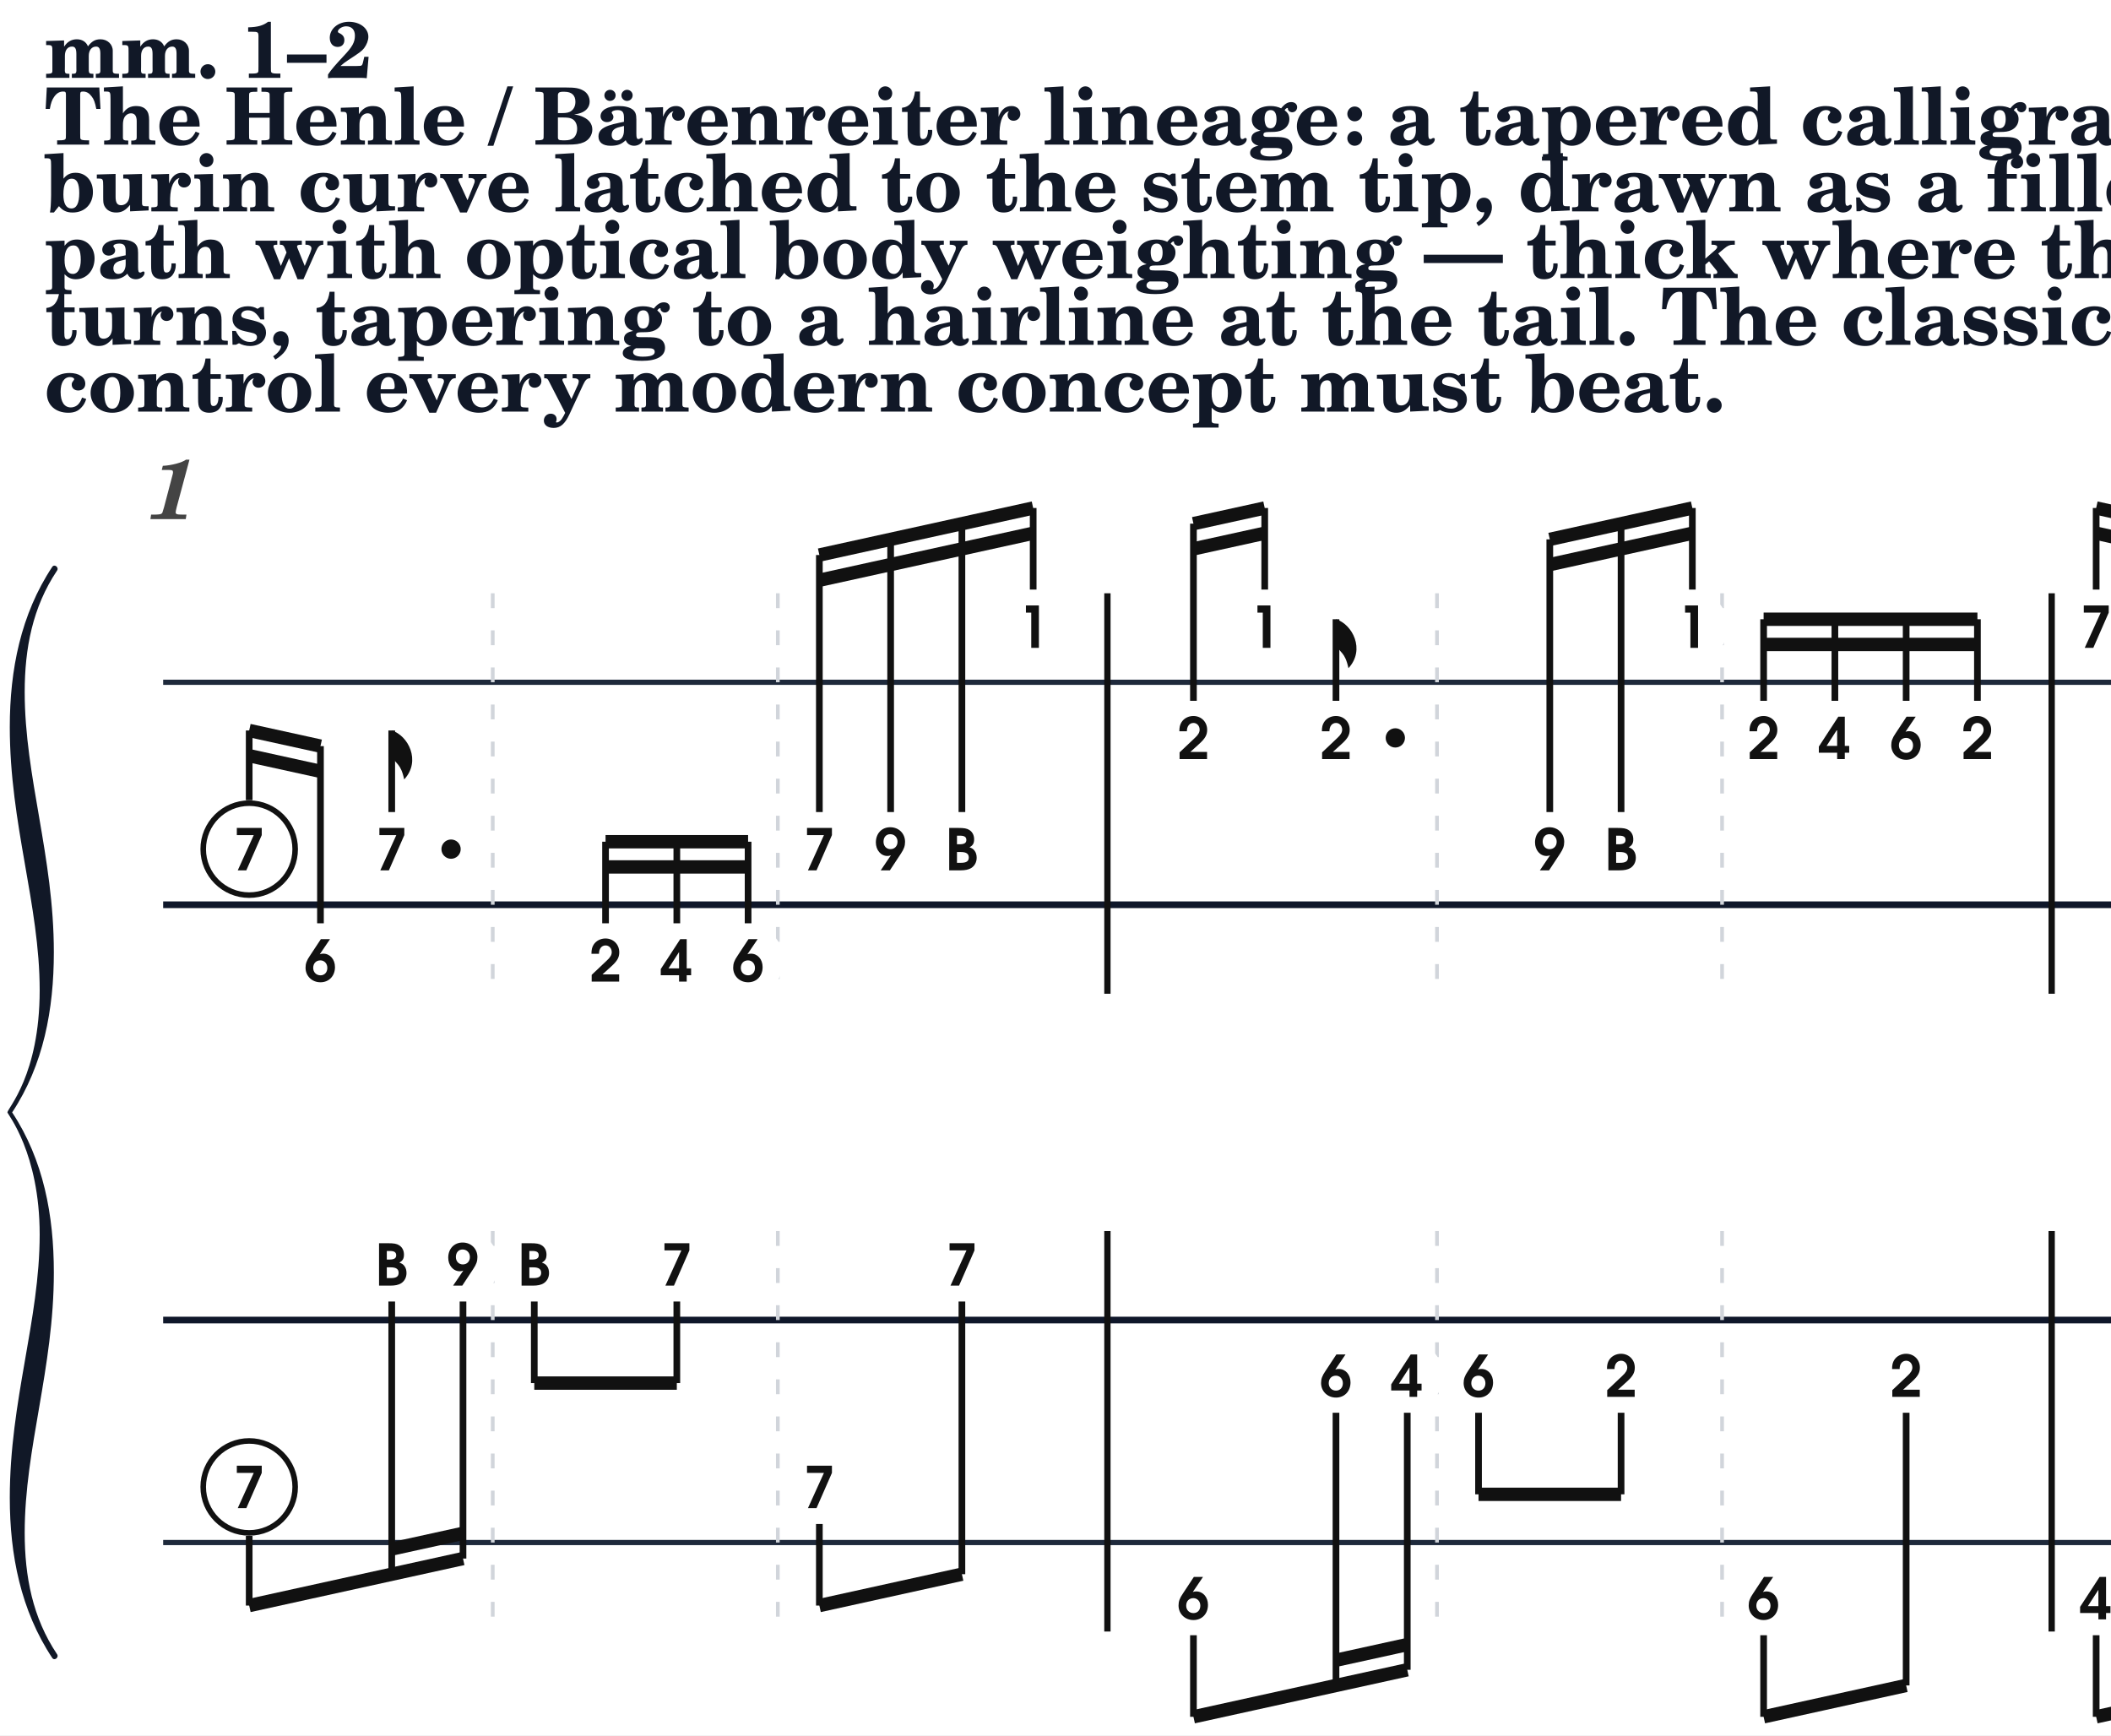
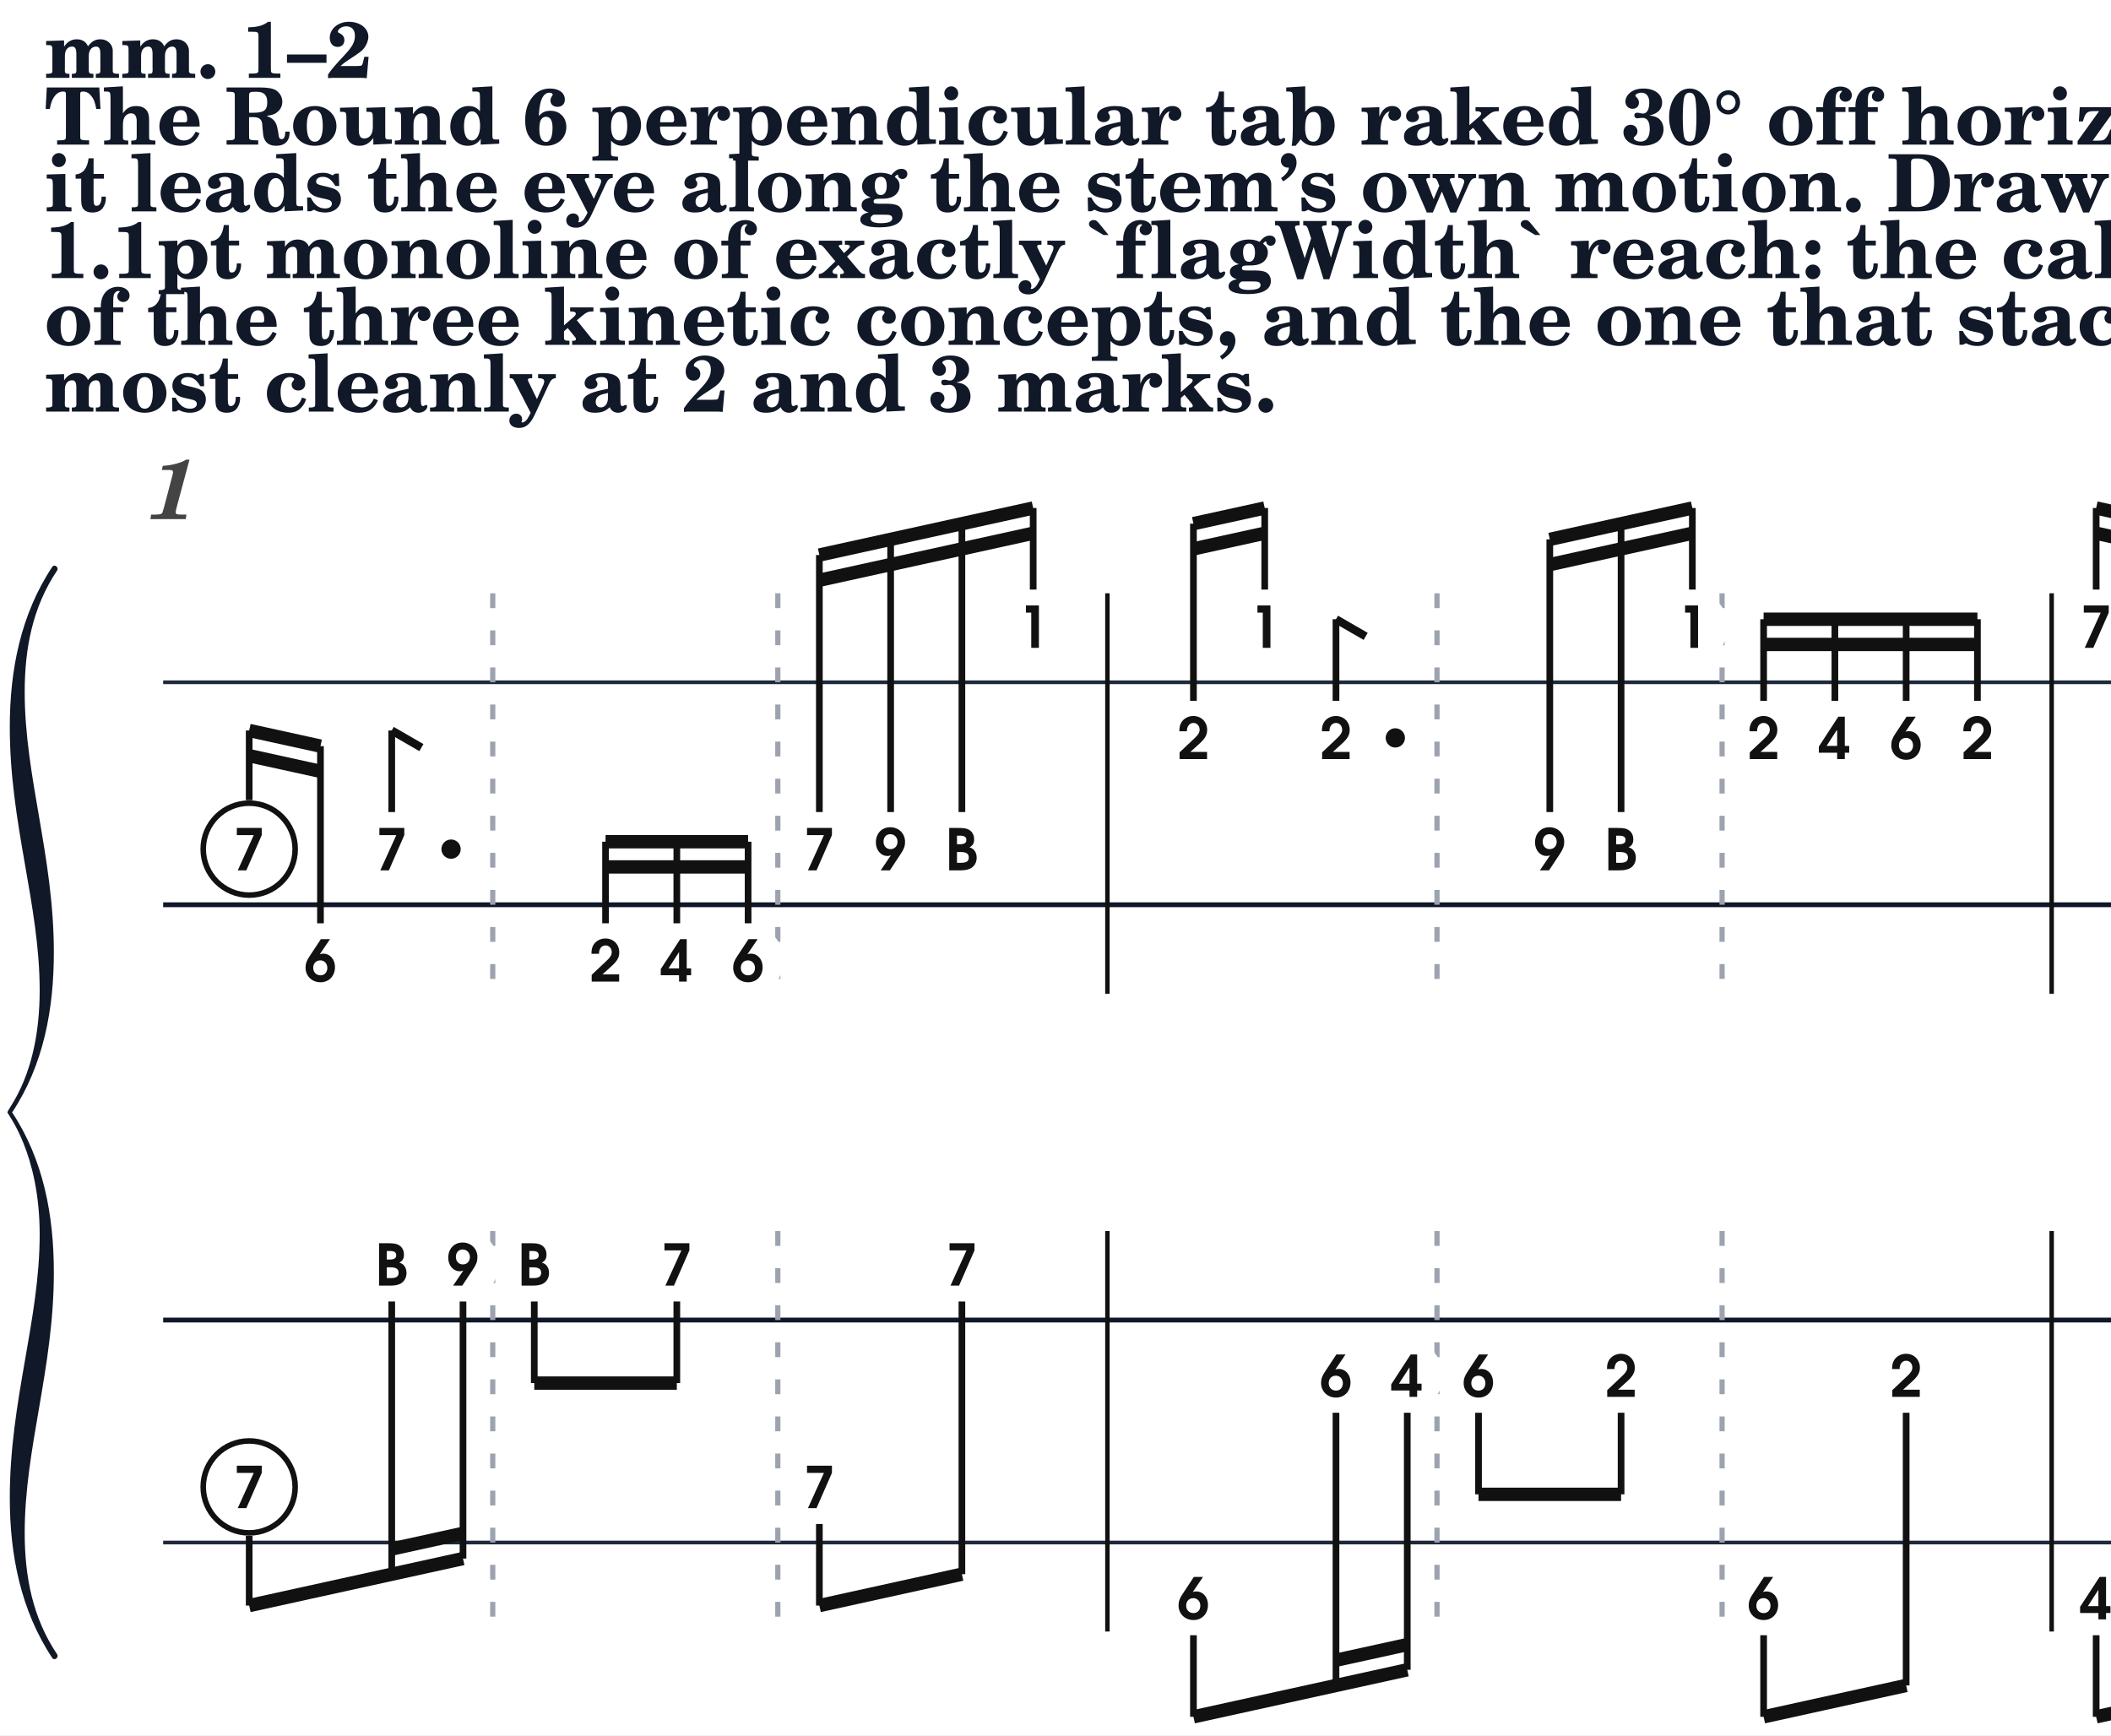
<svg xmlns="http://www.w3.org/2000/svg" viewBox="28.00 26.00 284.64 234.00" width="284.64pt" height="234.00pt" style="background:#FFFFFF;">
  <defs>
    <style>
      .janko-title { font-family: "Century Schoolbook", "Baskerville", "Liberation Serif", "DejaVu Serif", "Times New Roman", Georgia, serif; font-weight: 600; font-size: 11pt; letter-spacing: 0.3px; fill: #111111; }
      .janko-subtitle { font-family: "Century Schoolbook", "Baskerville", "Liberation Serif", "DejaVu Serif", "Times New Roman", Georgia, serif; font-style: italic; font-size: 8.5pt; fill: #333333; }
      .janko-meta { font-family: "Century Schoolbook", "Baskerville", "Liberation Serif", "DejaVu Serif", "Times New Roman", Georgia, serif; font-style: italic; font-size: 8pt; fill: #222222; }
      .janko-measure-num { font-family: "Century Schoolbook", "Baskerville", "Liberation Serif", "DejaVu Serif", "Times New Roman", Georgia, serif; font-style: italic; font-size: 8.5pt; fill: #444444; font-weight: bold; }
      .janko-octave-label { font-family: "DejaVu Sans Mono", monospace; font-size: 7.5pt; font-weight: bold; fill: #6B7280; }
      .janko-hand-label { font-family: "Century Schoolbook", "Baskerville", "Liberation Serif", "DejaVu Serif", "Times New Roman", Georgia, serif; font-style: italic; font-size: 8pt; fill: #555555; }
      .janko-ts-num { font-family: "Century Schoolbook", "Baskerville", "Liberation Serif", "DejaVu Serif", "Times New Roman", Georgia, serif; font-weight: bold; font-size: 14pt; fill: #111111; text-anchor: middle; }
      .janko-caption { font-family: "Century Schoolbook", "Baskerville", "Liberation Serif", "DejaVu Serif", "Times New Roman", Georgia, serif; font-weight: 600; font-size: 8pt; fill: #111827; }
      .janko-caption-sub { font-family: "Century Schoolbook", "Baskerville", "Liberation Serif", "DejaVu Serif", "Times New Roman", Georgia, serif; font-style: italic; font-size: 7.5pt; fill: #4B5563; }
      .janko-digit { font-family: "URW Gothic", "Century Gothic", "ITC Avant Garde Gothic", "Avant Garde", sans-serif; text-anchor: middle; font-weight: bold; }
    </style>
  </defs>
  <rect x="28.00" y="26.00" width="284.64" height="234.00" fill="#FFFFFF" />
  <text x="34.00" y="36.50" class="janko-caption" font-size="7.00pt">mm. 1–2</text>
-   <text x="34.00" y="45.50" class="janko-caption" font-size="7.00pt">The Henle / Bärenreiter lineage: a tapered calligraphic</text>
-   <text x="34.00" y="54.50" class="janko-caption" font-size="7.00pt">burin curve latched to the stem tip, drawn as a filled</text>
-   <text x="34.00" y="63.50" class="janko-caption" font-size="7.00pt">path with optical body weighting — thick where the stroke</text>
-   <text x="34.00" y="72.50" class="janko-caption" font-size="7.00pt">turns, tapering to a hairline at the tail. The classical</text>
-   <text x="34.00" y="81.50" class="janko-caption" font-size="7.00pt">control every modern concept must beat.</text>
+   <text x="34.00" y="45.50" class="janko-caption" font-size="7.00pt">The Round 6 perpendicular tab raked 30° off horizontal so</text>
+   <text x="34.00" y="54.50" class="janko-caption" font-size="7.00pt">it leads the eye along the stem’s own motion. Drawn as a</text>
+   <text x="34.00" y="63.50" class="janko-caption" font-size="7.00pt">1.1pt monoline of exactly `flagWidth` reach: the calmest</text>
+   <text x="34.00" y="72.50" class="janko-caption" font-size="7.00pt">of the three kinetic concepts, and the one that stacks</text>
+   <text x="34.00" y="81.50" class="janko-caption" font-size="7.00pt">most cleanly at 2 and 3 marks.</text>
  <g class="janko-crop-body">
    <g id="system-1">
      <text class="janko-measure-num" x="48.00" y="96.00">1</text>
      <path class="janko-accolade" d="M 33.35 192.47 C 33.35 181.45, 29.00 176.21, 29.00 176.00 C 29.00 175.47, 33.35 170.97, 33.35 159.53 C 33.35 147.98, 29.32 137.18, 29.32 124.03 C 29.32 116.33, 30.80 108.84, 35.05 102.43 C 35.36 102.00, 36.00 102.53, 35.68 102.96 C 32.39 107.88, 31.33 113.44, 31.33 119.32 C 31.33 130.77, 35.26 141.46, 35.26 154.40 C 35.26 162.10, 33.88 169.58, 29.64 176.00 C 33.88 182.42, 35.26 189.90, 35.26 197.60 C 35.26 210.54, 31.33 221.23, 31.33 232.68 C 31.33 238.56, 32.39 244.12, 35.68 249.04 C 36.00 249.47, 35.36 250.00, 35.05 249.57 C 30.80 243.16, 29.32 235.67, 29.32 227.97 C 29.32 214.82, 33.35 204.02, 33.35 192.47 Z" fill="#111827" />
      <g class="janko-staff-lines">
-         <line x1="50.00" y1="118.00" x2="559.28" y2="118.00" stroke="#1E293B" stroke-width="0.70" />
-         <line x1="50.00" y1="234.00" x2="559.28" y2="234.00" stroke="#1E293B" stroke-width="0.70" />
-         <line x1="50.00" y1="148.00" x2="559.28" y2="148.00" stroke="#0F172A" stroke-width="0.90" />
-         <line x1="50.00" y1="204.00" x2="559.28" y2="204.00" stroke="#0F172A" stroke-width="0.90" />
+         <line x1="50.00" y1="118.00" x2="559.28" y2="118.00" stroke="#1E293B" stroke-width="0.50" />
+         <line x1="50.00" y1="234.00" x2="559.28" y2="234.00" stroke="#1E293B" stroke-width="0.50" />
+         <line x1="50.00" y1="148.00" x2="559.28" y2="148.00" stroke="#0F172A" stroke-width="0.65" />
+         <line x1="50.00" y1="204.00" x2="559.28" y2="204.00" stroke="#0F172A" stroke-width="0.65" />
      </g>
      <g class="janko-beat-grid">
-         <line class="janko-beat-line" x1="94.44" y1="106.00" x2="94.44" y2="160.00" stroke="#D1D5DB" stroke-width="0.50" stroke-dasharray="2,3" />
-         <line class="janko-beat-line" x1="94.44" y1="192.00" x2="94.44" y2="246.00" stroke="#D1D5DB" stroke-width="0.50" stroke-dasharray="2,3" />
-         <line class="janko-beat-line" x1="132.88" y1="106.00" x2="132.88" y2="160.00" stroke="#D1D5DB" stroke-width="0.50" stroke-dasharray="2,3" />
-         <line class="janko-beat-line" x1="132.88" y1="192.00" x2="132.88" y2="246.00" stroke="#D1D5DB" stroke-width="0.50" stroke-dasharray="2,3" />
-         <line class="janko-beat-line" x1="221.76" y1="106.00" x2="221.76" y2="160.00" stroke="#D1D5DB" stroke-width="0.50" stroke-dasharray="2,3" />
-         <line class="janko-beat-line" x1="221.76" y1="192.00" x2="221.76" y2="246.00" stroke="#D1D5DB" stroke-width="0.50" stroke-dasharray="2,3" />
-         <line class="janko-beat-line" x1="260.20" y1="106.00" x2="260.20" y2="160.00" stroke="#D1D5DB" stroke-width="0.50" stroke-dasharray="2,3" />
-         <line class="janko-beat-line" x1="260.20" y1="192.00" x2="260.20" y2="246.00" stroke="#D1D5DB" stroke-width="0.50" stroke-dasharray="2,3" />
-         <line class="janko-beat-line" x1="349.08" y1="106.00" x2="349.08" y2="160.00" stroke="#D1D5DB" stroke-width="0.50" stroke-dasharray="2,3" />
-         <line class="janko-beat-line" x1="349.08" y1="192.00" x2="349.08" y2="246.00" stroke="#D1D5DB" stroke-width="0.50" stroke-dasharray="2,3" />
-         <line class="janko-beat-line" x1="387.52" y1="106.00" x2="387.52" y2="160.00" stroke="#D1D5DB" stroke-width="0.50" stroke-dasharray="2,3" />
-         <line class="janko-beat-line" x1="387.52" y1="192.00" x2="387.52" y2="246.00" stroke="#D1D5DB" stroke-width="0.50" stroke-dasharray="2,3" />
-         <line class="janko-beat-line" x1="476.40" y1="106.00" x2="476.40" y2="160.00" stroke="#D1D5DB" stroke-width="0.50" stroke-dasharray="2,3" />
-         <line class="janko-beat-line" x1="476.40" y1="192.00" x2="476.40" y2="246.00" stroke="#D1D5DB" stroke-width="0.50" stroke-dasharray="2,3" />
-         <line class="janko-beat-line" x1="514.84" y1="106.00" x2="514.84" y2="160.00" stroke="#D1D5DB" stroke-width="0.50" stroke-dasharray="2,3" />
-         <line class="janko-beat-line" x1="514.84" y1="192.00" x2="514.84" y2="246.00" stroke="#D1D5DB" stroke-width="0.50" stroke-dasharray="2,3" />
+         <line class="janko-beat-line" x1="94.44" y1="106.00" x2="94.44" y2="160.00" stroke="#9CA3AF" stroke-width="0.70" stroke-dasharray="2,3" />
+         <line class="janko-beat-line" x1="94.44" y1="192.00" x2="94.44" y2="246.00" stroke="#9CA3AF" stroke-width="0.70" stroke-dasharray="2,3" />
+         <line class="janko-beat-line" x1="132.88" y1="106.00" x2="132.88" y2="160.00" stroke="#9CA3AF" stroke-width="0.70" stroke-dasharray="2,3" />
+         <line class="janko-beat-line" x1="132.88" y1="192.00" x2="132.88" y2="246.00" stroke="#9CA3AF" stroke-width="0.70" stroke-dasharray="2,3" />
+         <line class="janko-beat-line" x1="221.76" y1="106.00" x2="221.76" y2="160.00" stroke="#9CA3AF" stroke-width="0.70" stroke-dasharray="2,3" />
+         <line class="janko-beat-line" x1="221.76" y1="192.00" x2="221.76" y2="246.00" stroke="#9CA3AF" stroke-width="0.70" stroke-dasharray="2,3" />
+         <line class="janko-beat-line" x1="260.20" y1="106.00" x2="260.20" y2="160.00" stroke="#9CA3AF" stroke-width="0.70" stroke-dasharray="2,3" />
+         <line class="janko-beat-line" x1="260.20" y1="192.00" x2="260.20" y2="246.00" stroke="#9CA3AF" stroke-width="0.70" stroke-dasharray="2,3" />
+         <line class="janko-beat-line" x1="349.08" y1="106.00" x2="349.08" y2="160.00" stroke="#9CA3AF" stroke-width="0.70" stroke-dasharray="2,3" />
+         <line class="janko-beat-line" x1="349.08" y1="192.00" x2="349.08" y2="246.00" stroke="#9CA3AF" stroke-width="0.70" stroke-dasharray="2,3" />
+         <line class="janko-beat-line" x1="387.52" y1="106.00" x2="387.52" y2="160.00" stroke="#9CA3AF" stroke-width="0.70" stroke-dasharray="2,3" />
+         <line class="janko-beat-line" x1="387.52" y1="192.00" x2="387.52" y2="246.00" stroke="#9CA3AF" stroke-width="0.70" stroke-dasharray="2,3" />
+         <line class="janko-beat-line" x1="476.40" y1="106.00" x2="476.40" y2="160.00" stroke="#9CA3AF" stroke-width="0.70" stroke-dasharray="2,3" />
+         <line class="janko-beat-line" x1="476.40" y1="192.00" x2="476.40" y2="246.00" stroke="#9CA3AF" stroke-width="0.70" stroke-dasharray="2,3" />
+         <line class="janko-beat-line" x1="514.84" y1="106.00" x2="514.84" y2="160.00" stroke="#9CA3AF" stroke-width="0.70" stroke-dasharray="2,3" />
+         <line class="janko-beat-line" x1="514.84" y1="192.00" x2="514.84" y2="246.00" stroke="#9CA3AF" stroke-width="0.70" stroke-dasharray="2,3" />
      </g>
      <g class="janko-barlines">
-         <line class="janko-barline" x1="177.32" y1="106.00" x2="177.32" y2="160.00" stroke="#111111" stroke-width="0.85" />
-         <line class="janko-barline" x1="177.32" y1="192.00" x2="177.32" y2="246.00" stroke="#111111" stroke-width="0.85" />
-         <line class="janko-barline" x1="304.64" y1="106.00" x2="304.64" y2="160.00" stroke="#111111" stroke-width="0.85" />
-         <line class="janko-barline" x1="304.64" y1="192.00" x2="304.64" y2="246.00" stroke="#111111" stroke-width="0.85" />
-         <line class="janko-barline" x1="431.96" y1="106.00" x2="431.96" y2="160.00" stroke="#111111" stroke-width="0.85" />
-         <line class="janko-barline" x1="431.96" y1="192.00" x2="431.96" y2="246.00" stroke="#111111" stroke-width="0.85" />
-         <line class="janko-barline" x1="559.28" y1="106.00" x2="559.28" y2="160.00" stroke="#111111" stroke-width="1.05" />
-         <line class="janko-barline" x1="559.28" y1="192.00" x2="559.28" y2="246.00" stroke="#111111" stroke-width="1.05" />
+         <line class="janko-barline" x1="177.32" y1="106.00" x2="177.32" y2="160.00" stroke="#111111" stroke-width="0.60" />
+         <line class="janko-barline" x1="177.32" y1="192.00" x2="177.32" y2="246.00" stroke="#111111" stroke-width="0.60" />
+         <line class="janko-barline" x1="304.64" y1="106.00" x2="304.64" y2="160.00" stroke="#111111" stroke-width="0.60" />
+         <line class="janko-barline" x1="304.64" y1="192.00" x2="304.64" y2="246.00" stroke="#111111" stroke-width="0.60" />
+         <line class="janko-barline" x1="431.96" y1="106.00" x2="431.96" y2="160.00" stroke="#111111" stroke-width="0.60" />
+         <line class="janko-barline" x1="431.96" y1="192.00" x2="431.96" y2="246.00" stroke="#111111" stroke-width="0.60" />
      </g>
      <g class="janko-notes">
        <g class="janko-beam-group">
          <line class="janko-stem" x1="61.60" y1="233.10" x2="61.60" y2="242.50" stroke="#111111" stroke-width="0.90" />
          <line class="janko-stem" x1="80.82" y1="201.50" x2="80.82" y2="238.27" stroke="#111111" stroke-width="0.90" />
          <line class="janko-stem" x1="90.43" y1="201.50" x2="90.43" y2="236.16" stroke="#111111" stroke-width="0.90" />
          <line class="janko-beam" x1="61.60" y1="242.50" x2="90.43" y2="236.16" stroke="#111111" stroke-width="1.80" stroke-linecap="butt" />
          <line class="janko-beam-secondary" x1="80.82" y1="234.87" x2="90.43" y2="232.76" stroke="#111111" stroke-width="1.80" stroke-linecap="butt" />
        </g>
        <g class="janko-beam-group">
          <line class="janko-stem" x1="61.60" y1="133.90" x2="61.60" y2="124.50" stroke="#111111" stroke-width="0.90" />
          <line class="janko-stem" x1="71.21" y1="150.50" x2="71.21" y2="126.61" stroke="#111111" stroke-width="0.90" />
          <line class="janko-beam" x1="61.60" y1="124.50" x2="71.21" y2="126.61" stroke="#111111" stroke-width="1.80" stroke-linecap="butt" />
          <line class="janko-beam-secondary" x1="61.60" y1="127.90" x2="71.21" y2="130.01" stroke="#111111" stroke-width="1.80" stroke-linecap="butt" />
        </g>
        <g class="janko-beam-group">
          <line class="janko-stem" x1="100.04" y1="201.50" x2="100.04" y2="212.50" stroke="#111111" stroke-width="0.90" />
          <line class="janko-stem" x1="119.26" y1="201.50" x2="119.26" y2="212.50" stroke="#111111" stroke-width="0.90" />
          <line class="janko-beam" x1="100.04" y1="212.50" x2="119.26" y2="212.50" stroke="#111111" stroke-width="1.80" stroke-linecap="butt" />
        </g>
        <g class="janko-beam-group">
          <line class="janko-stem" x1="109.65" y1="150.50" x2="109.65" y2="139.50" stroke="#111111" stroke-width="0.90" />
          <line class="janko-stem" x1="119.26" y1="150.50" x2="119.26" y2="139.50" stroke="#111111" stroke-width="0.90" />
          <line class="janko-stem" x1="128.87" y1="150.50" x2="128.87" y2="139.50" stroke="#111111" stroke-width="0.90" />
          <line class="janko-beam" x1="109.65" y1="139.50" x2="128.87" y2="139.50" stroke="#111111" stroke-width="1.80" stroke-linecap="butt" />
          <line class="janko-beam-secondary" x1="109.65" y1="142.90" x2="128.87" y2="142.90" stroke="#111111" stroke-width="1.80" stroke-linecap="butt" />
        </g>
        <g class="janko-beam-group">
          <line class="janko-stem" x1="138.48" y1="231.50" x2="138.48" y2="242.50" stroke="#111111" stroke-width="0.90" />
          <line class="janko-stem" x1="157.70" y1="201.50" x2="157.70" y2="238.27" stroke="#111111" stroke-width="0.90" />
          <line class="janko-beam" x1="138.48" y1="242.50" x2="157.70" y2="238.27" stroke="#111111" stroke-width="1.80" stroke-linecap="butt" />
        </g>
        <g class="janko-beam-group">
          <line class="janko-stem" x1="138.48" y1="135.50" x2="138.48" y2="100.84" stroke="#111111" stroke-width="0.90" />
          <line class="janko-stem" x1="148.09" y1="135.50" x2="148.09" y2="98.73" stroke="#111111" stroke-width="0.90" />
          <line class="janko-stem" x1="157.70" y1="135.50" x2="157.70" y2="96.61" stroke="#111111" stroke-width="0.90" />
          <line class="janko-stem" x1="167.31" y1="105.50" x2="167.31" y2="94.50" stroke="#111111" stroke-width="0.90" />
          <line class="janko-beam" x1="138.48" y1="100.84" x2="167.31" y2="94.50" stroke="#111111" stroke-width="1.80" stroke-linecap="butt" />
          <line class="janko-beam-secondary" x1="138.48" y1="104.24" x2="167.31" y2="97.90" stroke="#111111" stroke-width="1.80" stroke-linecap="butt" />
        </g>
        <g class="janko-beam-group">
          <line class="janko-stem" x1="188.92" y1="120.50" x2="188.92" y2="96.61" stroke="#111111" stroke-width="0.90" />
          <line class="janko-stem" x1="198.53" y1="105.50" x2="198.53" y2="94.50" stroke="#111111" stroke-width="0.90" />
          <line class="janko-beam" x1="188.92" y1="96.61" x2="198.53" y2="94.50" stroke="#111111" stroke-width="1.80" stroke-linecap="butt" />
          <line class="janko-beam-secondary" x1="188.92" y1="100.01" x2="198.53" y2="97.90" stroke="#111111" stroke-width="1.80" stroke-linecap="butt" />
        </g>
        <g class="janko-beam-group">
          <line class="janko-stem" x1="188.92" y1="246.50" x2="188.92" y2="257.50" stroke="#111111" stroke-width="0.90" />
          <line class="janko-stem" x1="208.14" y1="216.50" x2="208.14" y2="253.27" stroke="#111111" stroke-width="0.90" />
          <line class="janko-stem" x1="217.75" y1="216.50" x2="217.75" y2="251.16" stroke="#111111" stroke-width="0.90" />
          <line class="janko-beam" x1="188.92" y1="257.50" x2="217.75" y2="251.16" stroke="#111111" stroke-width="1.80" stroke-linecap="butt" />
          <line class="janko-beam-secondary" x1="208.14" y1="249.87" x2="217.75" y2="247.76" stroke="#111111" stroke-width="1.80" stroke-linecap="butt" />
        </g>
        <g class="janko-beam-group">
          <line class="janko-stem" x1="227.36" y1="216.50" x2="227.36" y2="227.50" stroke="#111111" stroke-width="0.90" />
          <line class="janko-stem" x1="246.58" y1="216.50" x2="246.58" y2="227.50" stroke="#111111" stroke-width="0.90" />
          <line class="janko-beam" x1="227.36" y1="227.50" x2="246.58" y2="227.50" stroke="#111111" stroke-width="1.80" stroke-linecap="butt" />
        </g>
        <g class="janko-beam-group">
          <line class="janko-stem" x1="236.97" y1="135.50" x2="236.97" y2="98.73" stroke="#111111" stroke-width="0.90" />
          <line class="janko-stem" x1="246.58" y1="135.50" x2="246.58" y2="96.61" stroke="#111111" stroke-width="0.90" />
          <line class="janko-stem" x1="256.19" y1="105.50" x2="256.19" y2="94.50" stroke="#111111" stroke-width="0.90" />
          <line class="janko-beam" x1="236.97" y1="98.73" x2="256.19" y2="94.50" stroke="#111111" stroke-width="1.80" stroke-linecap="butt" />
          <line class="janko-beam-secondary" x1="236.97" y1="102.13" x2="256.19" y2="97.90" stroke="#111111" stroke-width="1.80" stroke-linecap="butt" />
        </g>
        <g class="janko-beam-group">
          <line class="janko-stem" x1="265.80" y1="120.50" x2="265.80" y2="109.50" stroke="#111111" stroke-width="0.90" />
          <line class="janko-stem" x1="275.41" y1="120.50" x2="275.41" y2="109.50" stroke="#111111" stroke-width="0.90" />
          <line class="janko-stem" x1="285.02" y1="120.50" x2="285.02" y2="109.50" stroke="#111111" stroke-width="0.90" />
          <line class="janko-stem" x1="294.63" y1="120.50" x2="294.63" y2="109.50" stroke="#111111" stroke-width="0.90" />
          <line class="janko-beam" x1="265.80" y1="109.50" x2="294.63" y2="109.50" stroke="#111111" stroke-width="1.80" stroke-linecap="butt" />
          <line class="janko-beam-secondary" x1="265.80" y1="112.90" x2="294.63" y2="112.90" stroke="#111111" stroke-width="1.80" stroke-linecap="butt" />
        </g>
        <g class="janko-beam-group">
          <line class="janko-stem" x1="265.80" y1="246.50" x2="265.80" y2="257.50" stroke="#111111" stroke-width="0.90" />
          <line class="janko-stem" x1="285.02" y1="216.50" x2="285.02" y2="253.27" stroke="#111111" stroke-width="0.90" />
          <line class="janko-beam" x1="265.80" y1="257.50" x2="285.02" y2="253.27" stroke="#111111" stroke-width="1.80" stroke-linecap="butt" />
        </g>
        <g class="janko-beam-group">
          <line class="janko-stem" x1="310.64" y1="246.50" x2="310.64" y2="257.50" stroke="#111111" stroke-width="0.90" />
          <line class="janko-stem" x1="329.86" y1="216.50" x2="329.86" y2="253.27" stroke="#111111" stroke-width="0.90" />
          <line class="janko-stem" x1="339.47" y1="216.50" x2="339.47" y2="251.16" stroke="#111111" stroke-width="0.90" />
          <line class="janko-beam" x1="310.64" y1="257.50" x2="339.47" y2="251.16" stroke="#111111" stroke-width="1.80" stroke-linecap="butt" />
          <line class="janko-beam-secondary" x1="329.86" y1="249.87" x2="339.47" y2="247.76" stroke="#111111" stroke-width="1.80" stroke-linecap="butt" />
        </g>
        <g class="janko-beam-group">
          <line class="janko-stem" x1="310.64" y1="105.50" x2="310.64" y2="94.50" stroke="#111111" stroke-width="0.90" />
          <line class="janko-stem" x1="320.25" y1="120.50" x2="320.25" y2="96.61" stroke="#111111" stroke-width="0.90" />
          <line class="janko-beam" x1="310.64" y1="94.50" x2="320.25" y2="96.61" stroke="#111111" stroke-width="1.80" stroke-linecap="butt" />
          <line class="janko-beam-secondary" x1="310.64" y1="97.90" x2="320.25" y2="100.01" stroke="#111111" stroke-width="1.80" stroke-linecap="butt" />
        </g>
        <g class="janko-beam-group">
          <line class="janko-stem" x1="349.08" y1="216.50" x2="349.08" y2="227.50" stroke="#111111" stroke-width="0.90" />
          <line class="janko-stem" x1="368.30" y1="201.50" x2="368.30" y2="223.27" stroke="#111111" stroke-width="0.90" />
          <line class="janko-beam" x1="349.08" y1="227.50" x2="368.30" y2="223.27" stroke="#111111" stroke-width="1.80" stroke-linecap="butt" />
        </g>
        <g class="janko-beam-group">
          <line class="janko-stem" x1="358.69" y1="120.50" x2="358.69" y2="109.50" stroke="#111111" stroke-width="0.90" />
          <line class="janko-stem" x1="368.30" y1="120.50" x2="368.30" y2="109.50" stroke="#111111" stroke-width="0.90" />
          <line class="janko-stem" x1="377.91" y1="120.50" x2="377.91" y2="109.50" stroke="#111111" stroke-width="0.90" />
          <line class="janko-beam" x1="358.69" y1="109.50" x2="377.91" y2="109.50" stroke="#111111" stroke-width="1.80" stroke-linecap="butt" />
          <line class="janko-beam-secondary" x1="358.69" y1="112.90" x2="377.91" y2="112.90" stroke="#111111" stroke-width="1.80" stroke-linecap="butt" />
        </g>
        <g class="janko-beam-group">
          <line class="janko-stem" x1="387.52" y1="105.50" x2="387.52" y2="94.50" stroke="#111111" stroke-width="0.90" />
          <line class="janko-stem" x1="397.13" y1="120.50" x2="397.13" y2="96.61" stroke="#111111" stroke-width="0.90" />
          <line class="janko-stem" x1="412.24" y1="135.50" x2="412.24" y2="99.94" stroke="#111111" stroke-width="0.90" />
          <line class="janko-stem" x1="421.84" y1="135.50" x2="421.84" y2="102.05" stroke="#111111" stroke-width="0.90" />
          <line class="janko-beam" x1="387.52" y1="94.50" x2="421.84" y2="102.05" stroke="#111111" stroke-width="1.80" stroke-linecap="butt" />
          <line class="janko-beam-secondary" x1="387.52" y1="97.90" x2="421.84" y2="105.45" stroke="#111111" stroke-width="1.80" stroke-linecap="butt" />
        </g>
        <g class="janko-beam-group">
          <line class="janko-stem" x1="443.56" y1="216.50" x2="443.56" y2="227.50" stroke="#111111" stroke-width="0.90" />
          <line class="janko-stem" x1="462.78" y1="216.50" x2="462.78" y2="227.50" stroke="#111111" stroke-width="0.90" />
          <line class="janko-stem" x1="472.39" y1="216.50" x2="472.39" y2="227.50" stroke="#111111" stroke-width="0.90" />
          <line class="janko-beam" x1="443.56" y1="227.50" x2="472.39" y2="227.50" stroke="#111111" stroke-width="1.80" stroke-linecap="butt" />
          <line class="janko-beam-secondary" x1="462.78" y1="224.10" x2="472.39" y2="224.10" stroke="#111111" stroke-width="1.80" stroke-linecap="butt" />
        </g>
        <g class="janko-beam-group">
          <line class="janko-stem" x1="443.56" y1="150.50" x2="443.56" y2="130.84" stroke="#111111" stroke-width="0.90" />
          <line class="janko-stem" x1="453.17" y1="150.50" x2="453.17" y2="128.73" stroke="#111111" stroke-width="0.90" />
          <line class="janko-stem" x1="462.78" y1="150.50" x2="462.78" y2="126.61" stroke="#111111" stroke-width="0.90" />
          <line class="janko-stem" x1="472.39" y1="135.50" x2="472.39" y2="124.50" stroke="#111111" stroke-width="0.90" />
          <line class="janko-beam" x1="443.56" y1="130.84" x2="472.39" y2="124.50" stroke="#111111" stroke-width="1.80" stroke-linecap="butt" />
          <line class="janko-beam-secondary" x1="443.56" y1="134.24" x2="472.39" y2="127.90" stroke="#111111" stroke-width="1.80" stroke-linecap="butt" />
        </g>
        <g class="janko-beam-group">
          <line class="janko-stem" x1="482.00" y1="150.50" x2="482.00" y2="139.50" stroke="#111111" stroke-width="0.90" />
          <line class="janko-stem" x1="491.61" y1="150.50" x2="491.61" y2="139.50" stroke="#111111" stroke-width="0.90" />
          <line class="janko-beam" x1="482.00" y1="139.50" x2="491.61" y2="139.50" stroke="#111111" stroke-width="1.80" stroke-linecap="butt" />
          <line class="janko-beam-secondary" x1="482.00" y1="142.90" x2="491.61" y2="142.90" stroke="#111111" stroke-width="1.80" stroke-linecap="butt" />
        </g>
        <g class="janko-beam-group">
          <line class="janko-stem" x1="482.00" y1="216.50" x2="482.00" y2="227.50" stroke="#111111" stroke-width="0.90" />
          <line class="janko-stem" x1="501.22" y1="216.50" x2="501.22" y2="227.50" stroke="#111111" stroke-width="0.90" />
          <line class="janko-beam" x1="482.00" y1="227.50" x2="501.22" y2="227.50" stroke="#111111" stroke-width="1.80" stroke-linecap="butt" />
        </g>
        <g class="janko-beam-group">
          <line class="janko-stem" x1="520.44" y1="246.50" x2="520.44" y2="257.50" stroke="#111111" stroke-width="0.90" />
          <line class="janko-stem" x1="539.66" y1="216.50" x2="539.66" y2="253.27" stroke="#111111" stroke-width="0.90" />
          <line class="janko-beam" x1="520.44" y1="257.50" x2="539.66" y2="253.27" stroke="#111111" stroke-width="1.80" stroke-linecap="butt" />
        </g>
        <g class="janko-beam-group">
          <line class="janko-stem" x1="530.05" y1="191.50" x2="530.05" y2="180.50" stroke="#111111" stroke-width="0.90" />
          <line class="janko-stem" x1="549.27" y1="206.50" x2="549.27" y2="184.73" stroke="#111111" stroke-width="0.90" />
          <line class="janko-beam" x1="530.05" y1="180.50" x2="549.27" y2="184.73" stroke="#111111" stroke-width="1.80" stroke-linecap="butt" />
          <line class="janko-beam-secondary" x1="530.05" y1="183.90" x2="549.27" y2="188.13" stroke="#111111" stroke-width="1.80" stroke-linecap="butt" />
        </g>
        <line class="janko-stem" x1="80.82" y1="135.50" x2="80.82" y2="124.50" stroke="#111111" stroke-width="0.90" />
-         <path class="janko-flag" data-stem-x="80.82" data-flag-index="1" d="M 80.82 124.50 C 83.02 125.16 84.82 128.59 82.50 131.10 C 82.02 128.86 81.38 129.12 80.82 127.93 Z" fill="#111111" stroke="none" data-subdivision-style="classical-urtext" />
+         <line class="janko-flag" data-stem-x="80.82" data-flag-index="1" x1="80.82" y1="124.50" x2="84.82" y2="126.81" stroke="#111111" stroke-width="1.10" stroke-linecap="butt" data-subdivision-style="kinetic-tab-30" />
        <circle class="janko-augmentation-dot" cx="88.82" cy="140.50" r="1.30" fill="#111111" />
        <line class="janko-stem" x1="208.14" y1="120.50" x2="208.14" y2="109.50" stroke="#111111" stroke-width="0.90" />
-         <path class="janko-flag" data-stem-x="208.14" data-flag-index="1" d="M 208.14 109.50 C 210.34 110.16 212.14 113.59 209.82 116.10 C 209.34 113.86 208.70 114.12 208.14 112.93 Z" fill="#111111" stroke="none" data-subdivision-style="classical-urtext" />
+         <line class="janko-flag" data-stem-x="208.14" data-flag-index="1" x1="208.14" y1="109.50" x2="212.14" y2="111.81" stroke="#111111" stroke-width="1.10" stroke-linecap="butt" data-subdivision-style="kinetic-tab-30" />
        <circle class="janko-augmentation-dot" cx="216.14" cy="125.50" r="1.30" fill="#111111" />
        <line class="janko-stem" x1="329.86" y1="105.50" x2="329.86" y2="94.50" stroke="#111111" stroke-width="0.90" />
-         <path class="janko-flag" data-stem-x="329.86" data-flag-index="1" d="M 329.86 94.50 C 332.06 95.16 333.86 98.59 331.54 101.10 C 331.06 98.86 330.42 99.12 329.86 97.93 Z" fill="#111111" stroke="none" data-subdivision-style="classical-urtext" />
+         <line class="janko-flag" data-stem-x="329.86" data-flag-index="1" x1="329.86" y1="94.50" x2="333.86" y2="96.81" stroke="#111111" stroke-width="1.10" stroke-linecap="butt" data-subdivision-style="kinetic-tab-30" />
        <circle class="janko-augmentation-dot" cx="337.86" cy="110.50" r="1.30" fill="#111111" />
        <line class="janko-stem" x1="387.52" y1="231.50" x2="387.52" y2="242.50" stroke="#111111" stroke-width="0.90" />
-         <path class="janko-flag" data-stem-x="387.52" data-flag-index="1" d="M 387.52 242.50 C 389.72 241.84 391.52 238.41 389.20 235.90 C 388.72 238.14 388.08 237.88 387.52 239.07 Z" fill="#111111" stroke="none" data-subdivision-style="classical-urtext" />
+         <line class="janko-flag" data-stem-x="387.52" data-flag-index="1" x1="387.52" y1="242.50" x2="391.52" y2="240.19" stroke="#111111" stroke-width="1.10" stroke-linecap="butt" data-subdivision-style="kinetic-tab-30" />
        <line class="janko-stem" x1="401.24" y1="145.50" x2="401.24" y2="156.50" stroke="#111111" stroke-width="0.90" />
-         <path class="janko-flag" data-stem-x="401.24" data-flag-index="1" d="M 401.24 156.50 C 403.44 155.84 405.24 152.41 402.92 149.90 C 402.44 152.14 401.80 151.88 401.24 153.07 Z" fill="#111111" stroke="none" data-subdivision-style="classical-urtext" />
+         <line class="janko-flag" data-stem-x="401.24" data-flag-index="1" x1="401.24" y1="156.50" x2="405.24" y2="154.19" stroke="#111111" stroke-width="1.10" stroke-linecap="butt" data-subdivision-style="kinetic-tab-30" />
        <line class="janko-stem" x1="501.22" y1="191.50" x2="501.22" y2="180.50" stroke="#111111" stroke-width="0.90" />
-         <path class="janko-flag" data-stem-x="501.22" data-flag-index="1" d="M 501.22 180.50 C 503.42 181.16 505.22 184.59 502.90 187.10 C 502.42 184.86 501.78 185.12 501.22 183.93 Z" fill="#111111" stroke="none" data-subdivision-style="classical-urtext" />
-         <path class="janko-flag" data-stem-x="501.22" data-flag-index="2" d="M 501.22 183.90 C 503.42 184.56 505.22 187.99 502.90 190.50 C 502.42 188.26 501.78 188.52 501.22 187.33 Z" fill="#111111" stroke="none" data-subdivision-style="classical-urtext" />
+         <line class="janko-flag" data-stem-x="501.22" data-flag-index="1" x1="501.22" y1="180.50" x2="505.22" y2="182.81" stroke="#111111" stroke-width="1.10" stroke-linecap="butt" data-subdivision-style="kinetic-tab-30" />
+         <line class="janko-flag" data-stem-x="501.22" data-flag-index="2" x1="501.22" y1="183.90" x2="505.22" y2="186.21" stroke="#111111" stroke-width="1.10" stroke-linecap="butt" data-subdivision-style="kinetic-tab-30" />
        <line class="janko-stem" x1="510.83" y1="191.50" x2="510.83" y2="180.50" stroke="#111111" stroke-width="0.90" />
-         <path class="janko-flag" data-stem-x="510.83" data-flag-index="1" d="M 510.83 180.50 C 513.03 181.16 514.83 184.59 512.51 187.10 C 512.03 184.86 511.39 185.12 510.83 183.93 Z" fill="#111111" stroke="none" data-subdivision-style="classical-urtext" />
-         <path class="janko-flag" data-stem-x="510.83" data-flag-index="2" d="M 510.83 183.90 C 513.03 184.56 514.83 187.99 512.51 190.50 C 512.03 188.26 511.39 188.52 510.83 187.33 Z" fill="#111111" stroke="none" data-subdivision-style="classical-urtext" />
+         <line class="janko-flag" data-stem-x="510.83" data-flag-index="1" x1="510.83" y1="180.50" x2="514.83" y2="182.81" stroke="#111111" stroke-width="1.10" stroke-linecap="butt" data-subdivision-style="kinetic-tab-30" />
+         <line class="janko-flag" data-stem-x="510.83" data-flag-index="2" x1="510.83" y1="183.90" x2="514.83" y2="186.21" stroke="#111111" stroke-width="1.10" stroke-linecap="butt" data-subdivision-style="kinetic-tab-30" />
        <line class="janko-stem" x1="520.44" y1="206.50" x2="520.44" y2="195.50" stroke="#111111" stroke-width="0.90" />
-         <path class="janko-flag" data-stem-x="520.44" data-flag-index="1" d="M 520.44 195.50 C 522.64 196.16 524.44 199.59 522.12 202.10 C 521.64 199.86 521.00 200.12 520.44 198.93 Z" fill="#111111" stroke="none" data-subdivision-style="classical-urtext" />
-         <path class="janko-flag" data-stem-x="520.44" data-flag-index="2" d="M 520.44 198.90 C 522.64 199.56 524.44 202.99 522.12 205.50 C 521.64 203.26 521.00 203.52 520.44 202.33 Z" fill="#111111" stroke="none" data-subdivision-style="classical-urtext" />
+         <line class="janko-flag" data-stem-x="520.44" data-flag-index="1" x1="520.44" y1="195.50" x2="524.44" y2="197.81" stroke="#111111" stroke-width="1.10" stroke-linecap="butt" data-subdivision-style="kinetic-tab-30" />
+         <line class="janko-flag" data-stem-x="520.44" data-flag-index="2" x1="520.44" y1="198.90" x2="524.44" y2="201.21" stroke="#111111" stroke-width="1.10" stroke-linecap="butt" data-subdivision-style="kinetic-tab-30" />
        <circle class="janko-halo" cx="61.60" cy="226.50" r="6.20" fill="none" stroke="#111111" stroke-width="0.75" />
        <circle class="janko-knockout" cx="61.60" cy="226.50" r="4.80" fill="#FFFFFF" />
        <text class="janko-digit" x="61.60" y="229.36" font-weight="700" font-size="5.8pt" fill="#111111">7</text>
        <circle class="janko-halo" cx="61.60" cy="140.50" r="6.20" fill="none" stroke="#111111" stroke-width="0.75" />
        <circle class="janko-knockout" cx="61.60" cy="140.50" r="4.80" fill="#FFFFFF" />
        <text class="janko-digit" x="61.60" y="143.36" font-weight="700" font-size="5.8pt" fill="#111111">7</text>
        <circle class="janko-knockout" cx="71.21" cy="155.50" r="4.80" fill="#FFFFFF" />
        <text class="janko-digit" x="71.21" y="158.36" font-weight="800" font-size="5.8pt" fill="#111111">6</text>
        <circle class="janko-knockout" cx="80.82" cy="140.50" r="4.80" fill="#FFFFFF" />
        <text class="janko-digit" x="80.82" y="143.36" font-weight="700" font-size="5.8pt" fill="#111111">7</text>
        <circle class="janko-knockout" cx="80.82" cy="196.50" r="4.80" fill="#FFFFFF" />
        <text class="janko-digit" x="80.82" y="199.36" font-weight="700" font-size="5.8pt" fill="#111111">B</text>
        <circle class="janko-knockout" cx="90.43" cy="196.50" r="4.80" fill="#FFFFFF" />
        <text class="janko-digit" x="90.43" y="199.36" font-weight="700" font-size="5.8pt" fill="#111111">9</text>
        <circle class="janko-knockout" cx="100.04" cy="196.50" r="4.80" fill="#FFFFFF" />
        <text class="janko-digit" x="100.04" y="199.36" font-weight="700" font-size="5.8pt" fill="#111111">B</text>
        <circle class="janko-knockout" cx="109.65" cy="155.50" r="4.80" fill="#FFFFFF" />
        <text class="janko-digit" x="109.65" y="158.36" font-weight="800" font-size="5.8pt" fill="#111111">2</text>
        <circle class="janko-knockout" cx="119.26" cy="155.50" r="4.80" fill="#FFFFFF" />
        <text class="janko-digit" x="119.26" y="158.36" font-weight="800" font-size="5.8pt" fill="#111111">4</text>
        <circle class="janko-knockout" cx="119.26" cy="196.50" r="4.80" fill="#FFFFFF" />
        <text class="janko-digit" x="119.26" y="199.36" font-weight="700" font-size="5.8pt" fill="#111111">7</text>
        <circle class="janko-knockout" cx="128.87" cy="155.50" r="4.80" fill="#FFFFFF" />
        <text class="janko-digit" x="128.87" y="158.36" font-weight="800" font-size="5.8pt" fill="#111111">6</text>
        <circle class="janko-knockout" cx="138.48" cy="226.50" r="4.80" fill="#FFFFFF" />
        <text class="janko-digit" x="138.48" y="229.36" font-weight="700" font-size="5.8pt" fill="#111111">7</text>
        <circle class="janko-knockout" cx="138.48" cy="140.50" r="4.80" fill="#FFFFFF" />
        <text class="janko-digit" x="138.48" y="143.36" font-weight="700" font-size="5.8pt" fill="#111111">7</text>
        <circle class="janko-knockout" cx="148.09" cy="140.50" r="4.80" fill="#FFFFFF" />
        <text class="janko-digit" x="148.09" y="143.36" font-weight="700" font-size="5.8pt" fill="#111111">9</text>
        <circle class="janko-knockout" cx="157.70" cy="196.50" r="4.80" fill="#FFFFFF" />
        <text class="janko-digit" x="157.70" y="199.36" font-weight="700" font-size="5.8pt" fill="#111111">7</text>
        <circle class="janko-knockout" cx="157.70" cy="140.50" r="4.80" fill="#FFFFFF" />
        <text class="janko-digit" x="157.70" y="143.36" font-weight="700" font-size="5.8pt" fill="#111111">B</text>
        <circle class="janko-knockout" cx="167.31" cy="110.50" r="4.80" fill="#FFFFFF" />
        <text class="janko-digit" x="167.31" y="113.36" font-weight="700" font-size="5.8pt" fill="#111111">1</text>
        <circle class="janko-knockout" cx="188.92" cy="125.50" r="4.80" fill="#FFFFFF" />
        <text class="janko-digit" x="188.92" y="128.36" font-weight="800" font-size="5.8pt" fill="#111111">2</text>
        <circle class="janko-knockout" cx="188.92" cy="241.50" r="4.80" fill="#FFFFFF" />
        <text class="janko-digit" x="188.92" y="244.36" font-weight="800" font-size="5.8pt" fill="#111111">6</text>
        <circle class="janko-knockout" cx="198.53" cy="110.50" r="4.80" fill="#FFFFFF" />
        <text class="janko-digit" x="198.53" y="113.36" font-weight="700" font-size="5.8pt" fill="#111111">1</text>
        <circle class="janko-knockout" cx="208.14" cy="125.50" r="4.80" fill="#FFFFFF" />
        <text class="janko-digit" x="208.14" y="128.36" font-weight="800" font-size="5.8pt" fill="#111111">2</text>
        <circle class="janko-knockout" cx="208.14" cy="211.50" r="4.80" fill="#FFFFFF" />
        <text class="janko-digit" x="208.14" y="214.36" font-weight="800" font-size="5.8pt" fill="#111111">6</text>
        <circle class="janko-knockout" cx="217.75" cy="211.50" r="4.80" fill="#FFFFFF" />
        <text class="janko-digit" x="217.75" y="214.36" font-weight="800" font-size="5.8pt" fill="#111111">4</text>
        <circle class="janko-knockout" cx="227.36" cy="211.50" r="4.80" fill="#FFFFFF" />
        <text class="janko-digit" x="227.36" y="214.36" font-weight="800" font-size="5.8pt" fill="#111111">6</text>
        <circle class="janko-knockout" cx="236.97" cy="140.50" r="4.80" fill="#FFFFFF" />
        <text class="janko-digit" x="236.97" y="143.36" font-weight="700" font-size="5.8pt" fill="#111111">9</text>
        <circle class="janko-knockout" cx="246.58" cy="211.50" r="4.80" fill="#FFFFFF" />
        <text class="janko-digit" x="246.58" y="214.36" font-weight="800" font-size="5.8pt" fill="#111111">2</text>
        <circle class="janko-knockout" cx="246.58" cy="140.50" r="4.80" fill="#FFFFFF" />
        <text class="janko-digit" x="246.58" y="143.36" font-weight="700" font-size="5.8pt" fill="#111111">B</text>
        <circle class="janko-knockout" cx="256.19" cy="110.50" r="4.80" fill="#FFFFFF" />
        <text class="janko-digit" x="256.19" y="113.36" font-weight="700" font-size="5.8pt" fill="#111111">1</text>
        <circle class="janko-knockout" cx="265.80" cy="125.50" r="4.80" fill="#FFFFFF" />
        <text class="janko-digit" x="265.80" y="128.36" font-weight="800" font-size="5.8pt" fill="#111111">2</text>
        <circle class="janko-knockout" cx="265.80" cy="241.50" r="4.80" fill="#FFFFFF" />
        <text class="janko-digit" x="265.80" y="244.36" font-weight="800" font-size="5.8pt" fill="#111111">6</text>
        <circle class="janko-knockout" cx="275.41" cy="125.50" r="4.80" fill="#FFFFFF" />
        <text class="janko-digit" x="275.41" y="128.36" font-weight="800" font-size="5.8pt" fill="#111111">4</text>
        <circle class="janko-knockout" cx="285.02" cy="211.50" r="4.80" fill="#FFFFFF" />
        <text class="janko-digit" x="285.02" y="214.36" font-weight="800" font-size="5.8pt" fill="#111111">2</text>
        <circle class="janko-knockout" cx="285.02" cy="125.50" r="4.80" fill="#FFFFFF" />
        <text class="janko-digit" x="285.02" y="128.36" font-weight="800" font-size="5.8pt" fill="#111111">6</text>
        <circle class="janko-knockout" cx="294.63" cy="125.50" r="4.80" fill="#FFFFFF" />
        <text class="janko-digit" x="294.63" y="128.36" font-weight="800" font-size="5.8pt" fill="#111111">2</text>
        <circle class="janko-knockout" cx="310.64" cy="241.50" r="4.80" fill="#FFFFFF" />
        <text class="janko-digit" x="310.64" y="244.36" font-weight="800" font-size="5.8pt" fill="#111111">4</text>
        <circle class="janko-knockout" cx="310.64" cy="110.50" r="4.80" fill="#FFFFFF" />
        <text class="janko-digit" x="310.64" y="113.36" font-weight="700" font-size="5.8pt" fill="#111111">7</text>
        <circle class="janko-knockout" cx="320.25" cy="125.50" r="4.80" fill="#FFFFFF" />
        <text class="janko-digit" x="320.25" y="128.36" font-weight="800" font-size="5.8pt" fill="#111111">6</text>
        <circle class="janko-knockout" cx="329.86" cy="211.50" r="4.80" fill="#FFFFFF" />
        <text class="janko-digit" x="329.86" y="214.36" font-weight="800" font-size="5.8pt" fill="#111111">4</text>
        <circle class="janko-knockout" cx="329.86" cy="110.50" r="4.80" fill="#FFFFFF" />
        <text class="janko-digit" x="329.86" y="113.36" font-weight="700" font-size="5.8pt" fill="#111111">7</text>
        <circle class="janko-knockout" cx="339.47" cy="211.50" r="4.80" fill="#FFFFFF" />
        <text class="janko-digit" x="339.47" y="214.36" font-weight="800" font-size="5.8pt" fill="#111111">2</text>
        <circle class="janko-knockout" cx="349.08" cy="211.50" r="4.80" fill="#FFFFFF" />
        <text class="janko-digit" x="349.08" y="214.36" font-weight="800" font-size="5.8pt" fill="#111111">4</text>
        <circle class="janko-knockout" cx="358.69" cy="125.50" r="4.80" fill="#FFFFFF" />
        <text class="janko-digit" x="358.69" y="128.36" font-weight="800" font-size="5.8pt" fill="#111111">6</text>
        <circle class="janko-knockout" cx="368.30" cy="125.50" r="4.80" fill="#FFFFFF" />
        <text class="janko-digit" x="368.30" y="128.36" font-weight="800" font-size="5.8pt" fill="#111111">4</text>
        <circle class="janko-knockout" cx="368.30" cy="196.50" r="4.80" fill="#FFFFFF" />
        <text class="janko-digit" x="368.30" y="199.36" font-weight="700" font-size="5.8pt" fill="#111111">7</text>
        <circle class="janko-knockout" cx="377.91" cy="125.50" r="4.80" fill="#FFFFFF" />
        <text class="janko-digit" x="377.91" y="128.36" font-weight="800" font-size="5.8pt" fill="#111111">2</text>
        <circle class="janko-knockout" cx="387.52" cy="110.50" r="4.80" fill="#FFFFFF" />
        <text class="janko-digit" x="387.52" y="113.36" font-weight="700" font-size="5.8pt" fill="#111111">1</text>
        <circle class="janko-knockout" cx="387.52" cy="226.50" r="4.80" fill="#FFFFFF" />
        <text class="janko-digit" x="387.52" y="229.36" font-weight="700" font-size="5.8pt" fill="#111111">9</text>
        <circle class="janko-knockout" cx="397.13" cy="125.50" r="4.80" fill="#FFFFFF" />
        <text class="janko-digit" x="397.13" y="128.36" font-weight="800" font-size="5.8pt" fill="#111111">4</text>
        <circle class="janko-knockout" cx="401.24" cy="140.50" r="4.80" fill="#FFFFFF" />
        <text class="janko-digit" x="401.24" y="143.36" font-weight="700" font-size="5.8pt" fill="#111111">1</text>
        <circle class="janko-knockout" cx="412.24" cy="140.50" r="4.80" fill="#FFFFFF" />
        <text class="janko-digit" x="412.24" y="143.36" font-weight="700" font-size="5.8pt" fill="#111111">9</text>
        <circle class="janko-knockout" cx="421.84" cy="140.50" r="4.80" fill="#FFFFFF" />
        <text class="janko-digit" x="421.84" y="143.36" font-weight="700" font-size="5.8pt" fill="#111111">7</text>
        <circle class="janko-knockout" cx="443.56" cy="211.50" r="4.80" fill="#FFFFFF" />
        <text class="janko-digit" x="443.56" y="214.36" font-weight="800" font-size="5.8pt" fill="#111111">2</text>
        <circle class="janko-knockout" cx="443.56" cy="155.50" r="4.80" fill="#FFFFFF" />
        <text class="janko-digit" x="443.56" y="158.36" font-weight="800" font-size="5.8pt" fill="#111111">6</text>
        <circle class="janko-knockout" cx="453.17" cy="155.50" r="4.80" fill="#FFFFFF" />
        <text class="janko-digit" x="453.17" y="158.36" font-weight="800" font-size="5.8pt" fill="#111111">4</text>
        <circle class="janko-knockout" cx="462.78" cy="155.50" r="4.80" fill="#FFFFFF" />
        <text class="janko-digit" x="462.78" y="158.36" font-weight="800" font-size="5.8pt" fill="#111111">2</text>
        <circle class="janko-knockout" cx="462.78" cy="211.50" r="4.80" fill="#FFFFFF" />
        <text class="janko-digit" x="462.78" y="214.36" font-weight="800" font-size="5.8pt" fill="#111111">6</text>
        <circle class="janko-knockout" cx="472.39" cy="140.50" r="4.80" fill="#FFFFFF" />
        <text class="janko-digit" x="472.39" y="143.36" font-weight="700" font-size="5.8pt" fill="#111111">1</text>
        <circle class="janko-knockout" cx="472.39" cy="211.50" r="4.80" fill="#FFFFFF" />
        <text class="janko-digit" x="472.39" y="214.36" font-weight="800" font-size="5.8pt" fill="#111111">4</text>
        <circle class="janko-knockout" cx="482.00" cy="155.50" r="4.80" fill="#FFFFFF" />
        <text class="janko-digit" x="482.00" y="158.36" font-weight="800" font-size="5.8pt" fill="#111111">2</text>
        <circle class="janko-knockout" cx="482.00" cy="211.50" r="4.80" fill="#FFFFFF" />
        <text class="janko-digit" x="482.00" y="214.36" font-weight="800" font-size="5.8pt" fill="#111111">6</text>
        <circle class="janko-knockout" cx="491.61" cy="155.50" r="4.80" fill="#FFFFFF" />
        <text class="janko-digit" x="491.61" y="158.36" font-weight="800" font-size="5.8pt" fill="#111111">6</text>
        <circle class="janko-knockout" cx="501.22" cy="211.50" r="4.80" fill="#FFFFFF" />
        <text class="janko-digit" x="501.22" y="214.36" font-weight="800" font-size="5.8pt" fill="#111111">2</text>
        <circle class="janko-knockout" cx="501.22" cy="196.50" r="4.80" fill="#FFFFFF" />
        <text class="janko-digit" x="501.22" y="199.36" font-weight="700" font-size="5.8pt" fill="#111111">9</text>
        <circle class="janko-knockout" cx="510.83" cy="196.50" r="4.80" fill="#FFFFFF" />
        <text class="janko-digit" x="510.83" y="199.36" font-weight="700" font-size="5.8pt" fill="#111111">7</text>
        <circle class="janko-knockout" cx="520.44" cy="241.50" r="4.80" fill="#FFFFFF" />
        <text class="janko-digit" x="520.44" y="244.36" font-weight="800" font-size="5.8pt" fill="#111111">2</text>
        <circle class="janko-knockout" cx="520.44" cy="211.50" r="4.80" fill="#FFFFFF" />
        <text class="janko-digit" x="520.44" y="214.36" font-weight="800" font-size="5.8pt" fill="#111111">6</text>
        <circle class="janko-knockout" cx="530.05" cy="196.50" r="4.80" fill="#FFFFFF" />
        <text class="janko-digit" x="530.05" y="199.36" font-weight="700" font-size="5.8pt" fill="#111111">9</text>
        <circle class="janko-knockout" cx="539.66" cy="211.50" r="4.80" fill="#FFFFFF" />
        <text class="janko-digit" x="539.66" y="214.36" font-weight="800" font-size="5.8pt" fill="#111111">2</text>
        <circle class="janko-knockout" cx="549.27" cy="211.50" r="4.80" fill="#FFFFFF" />
        <text class="janko-digit" x="549.27" y="214.36" font-weight="800" font-size="5.8pt" fill="#111111">0</text>
      </g>
    </g>
  </g>
</svg>
